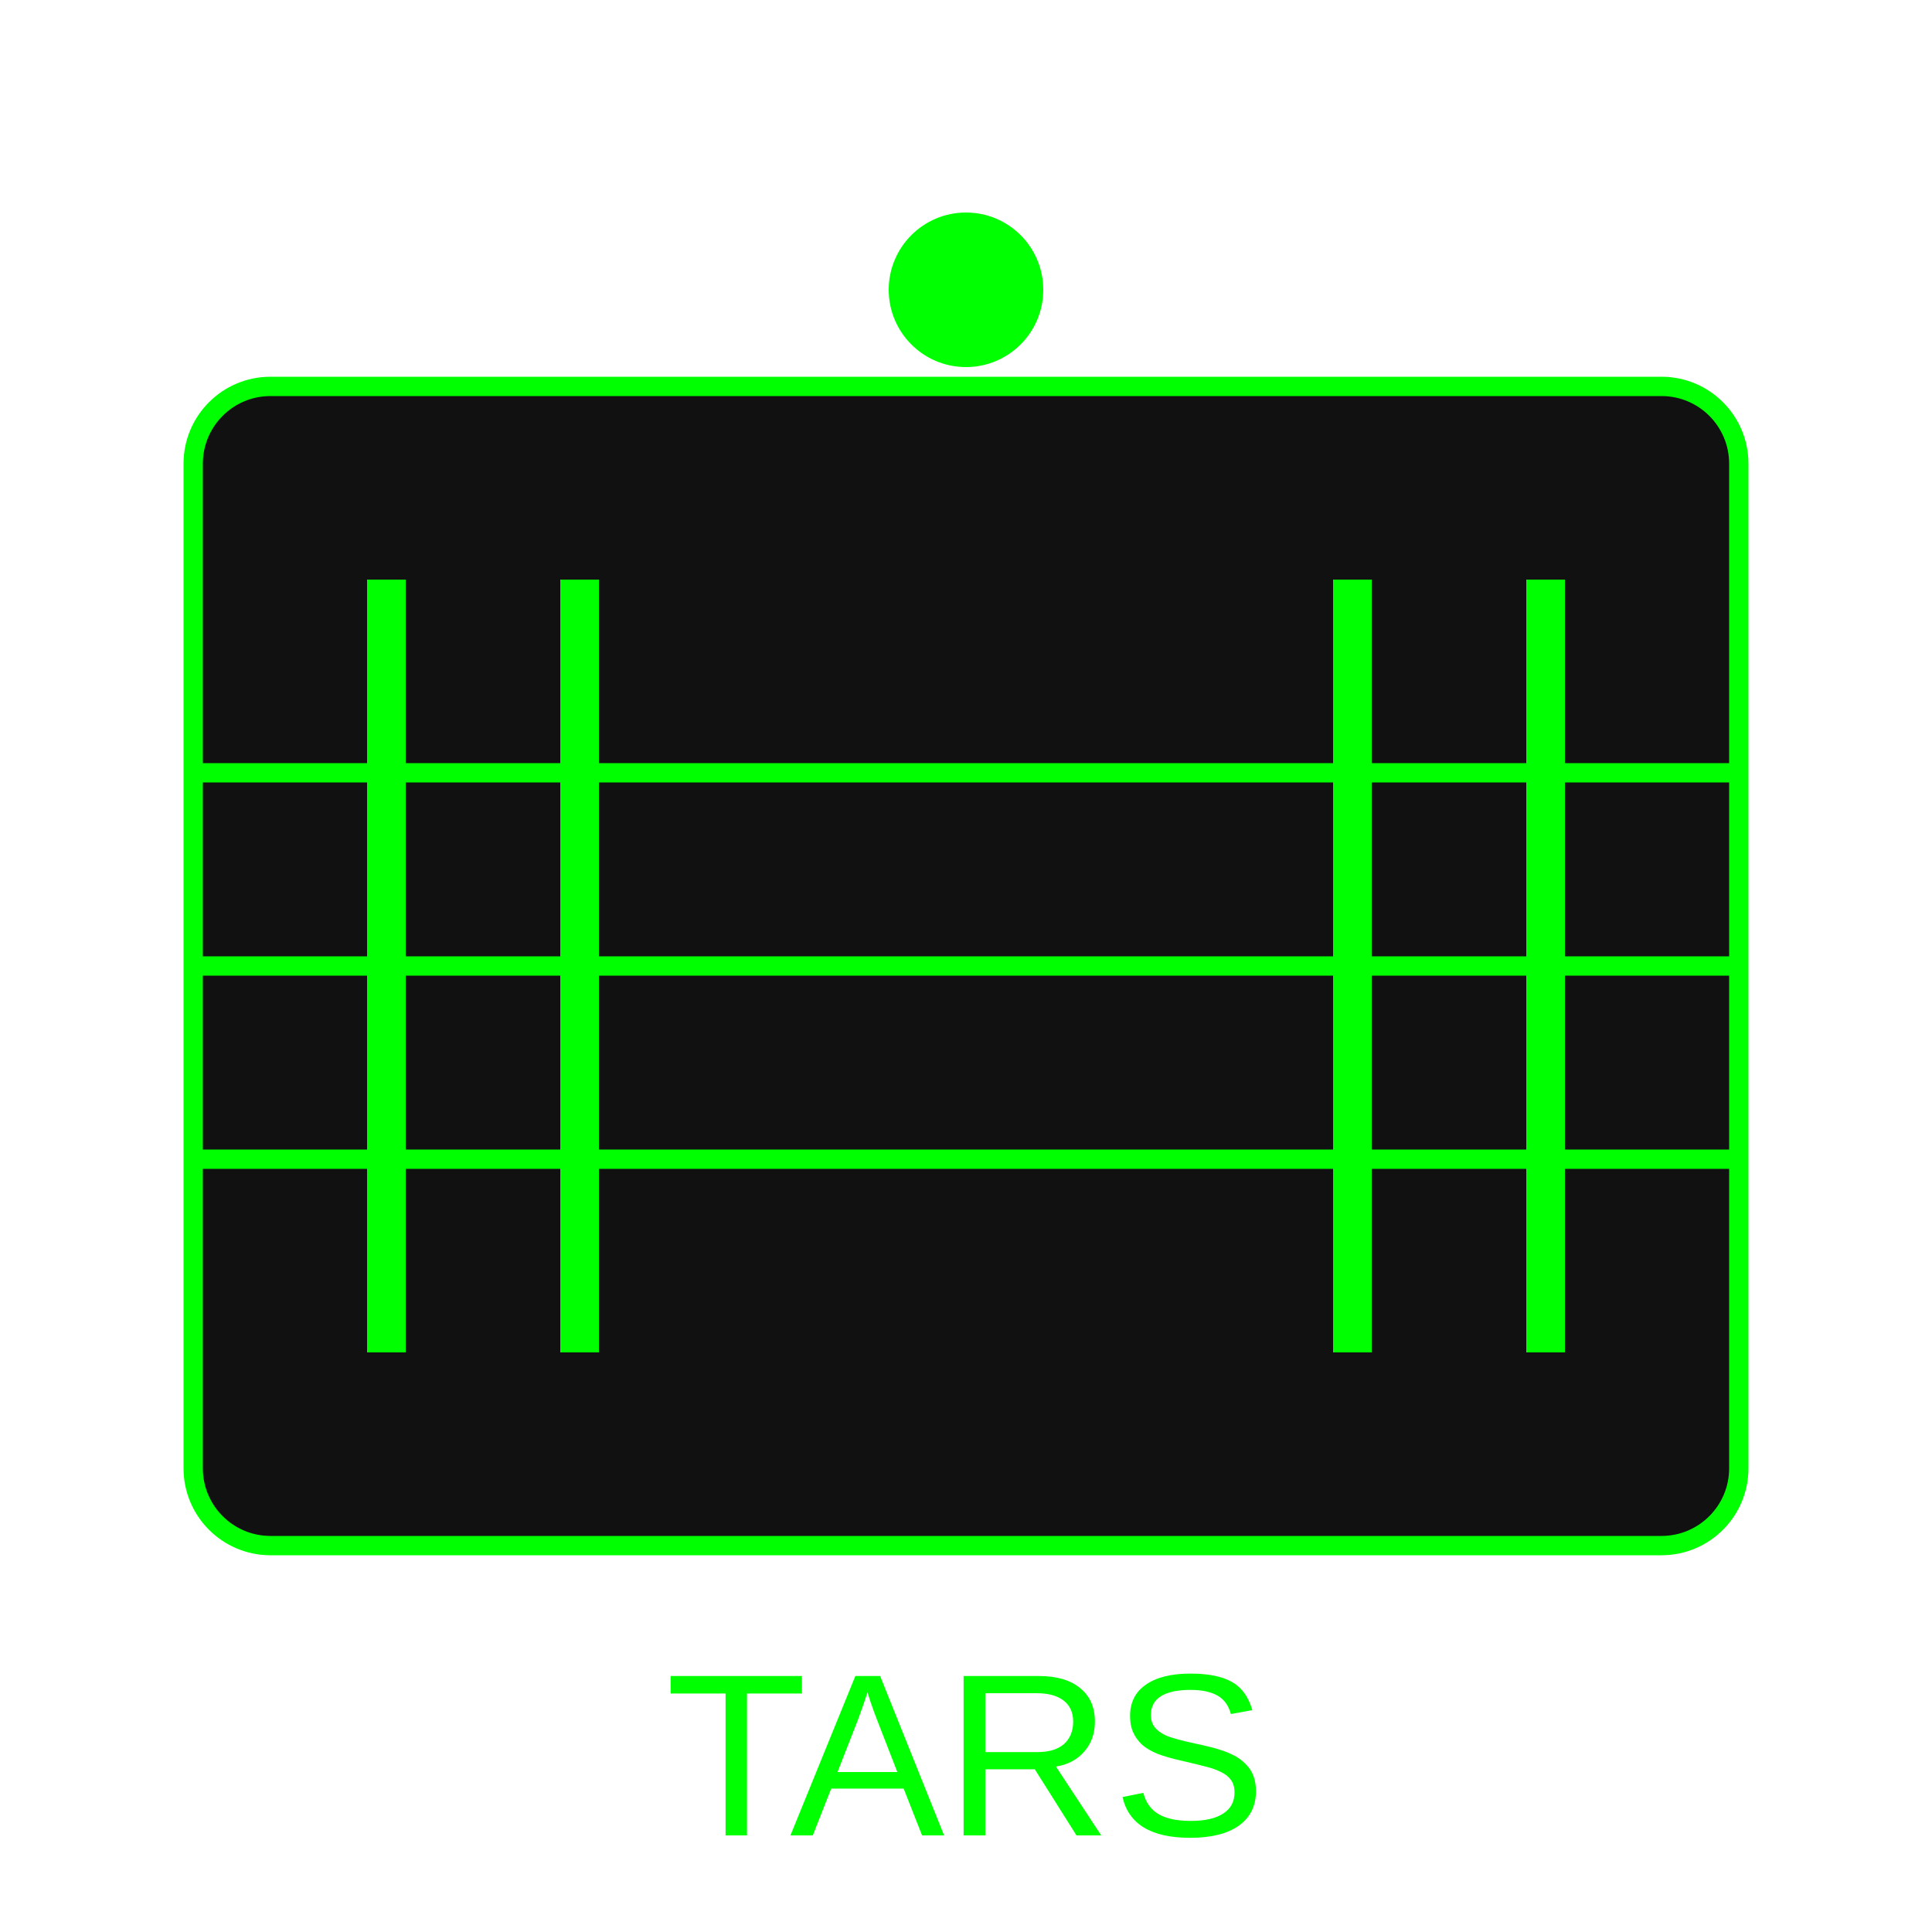
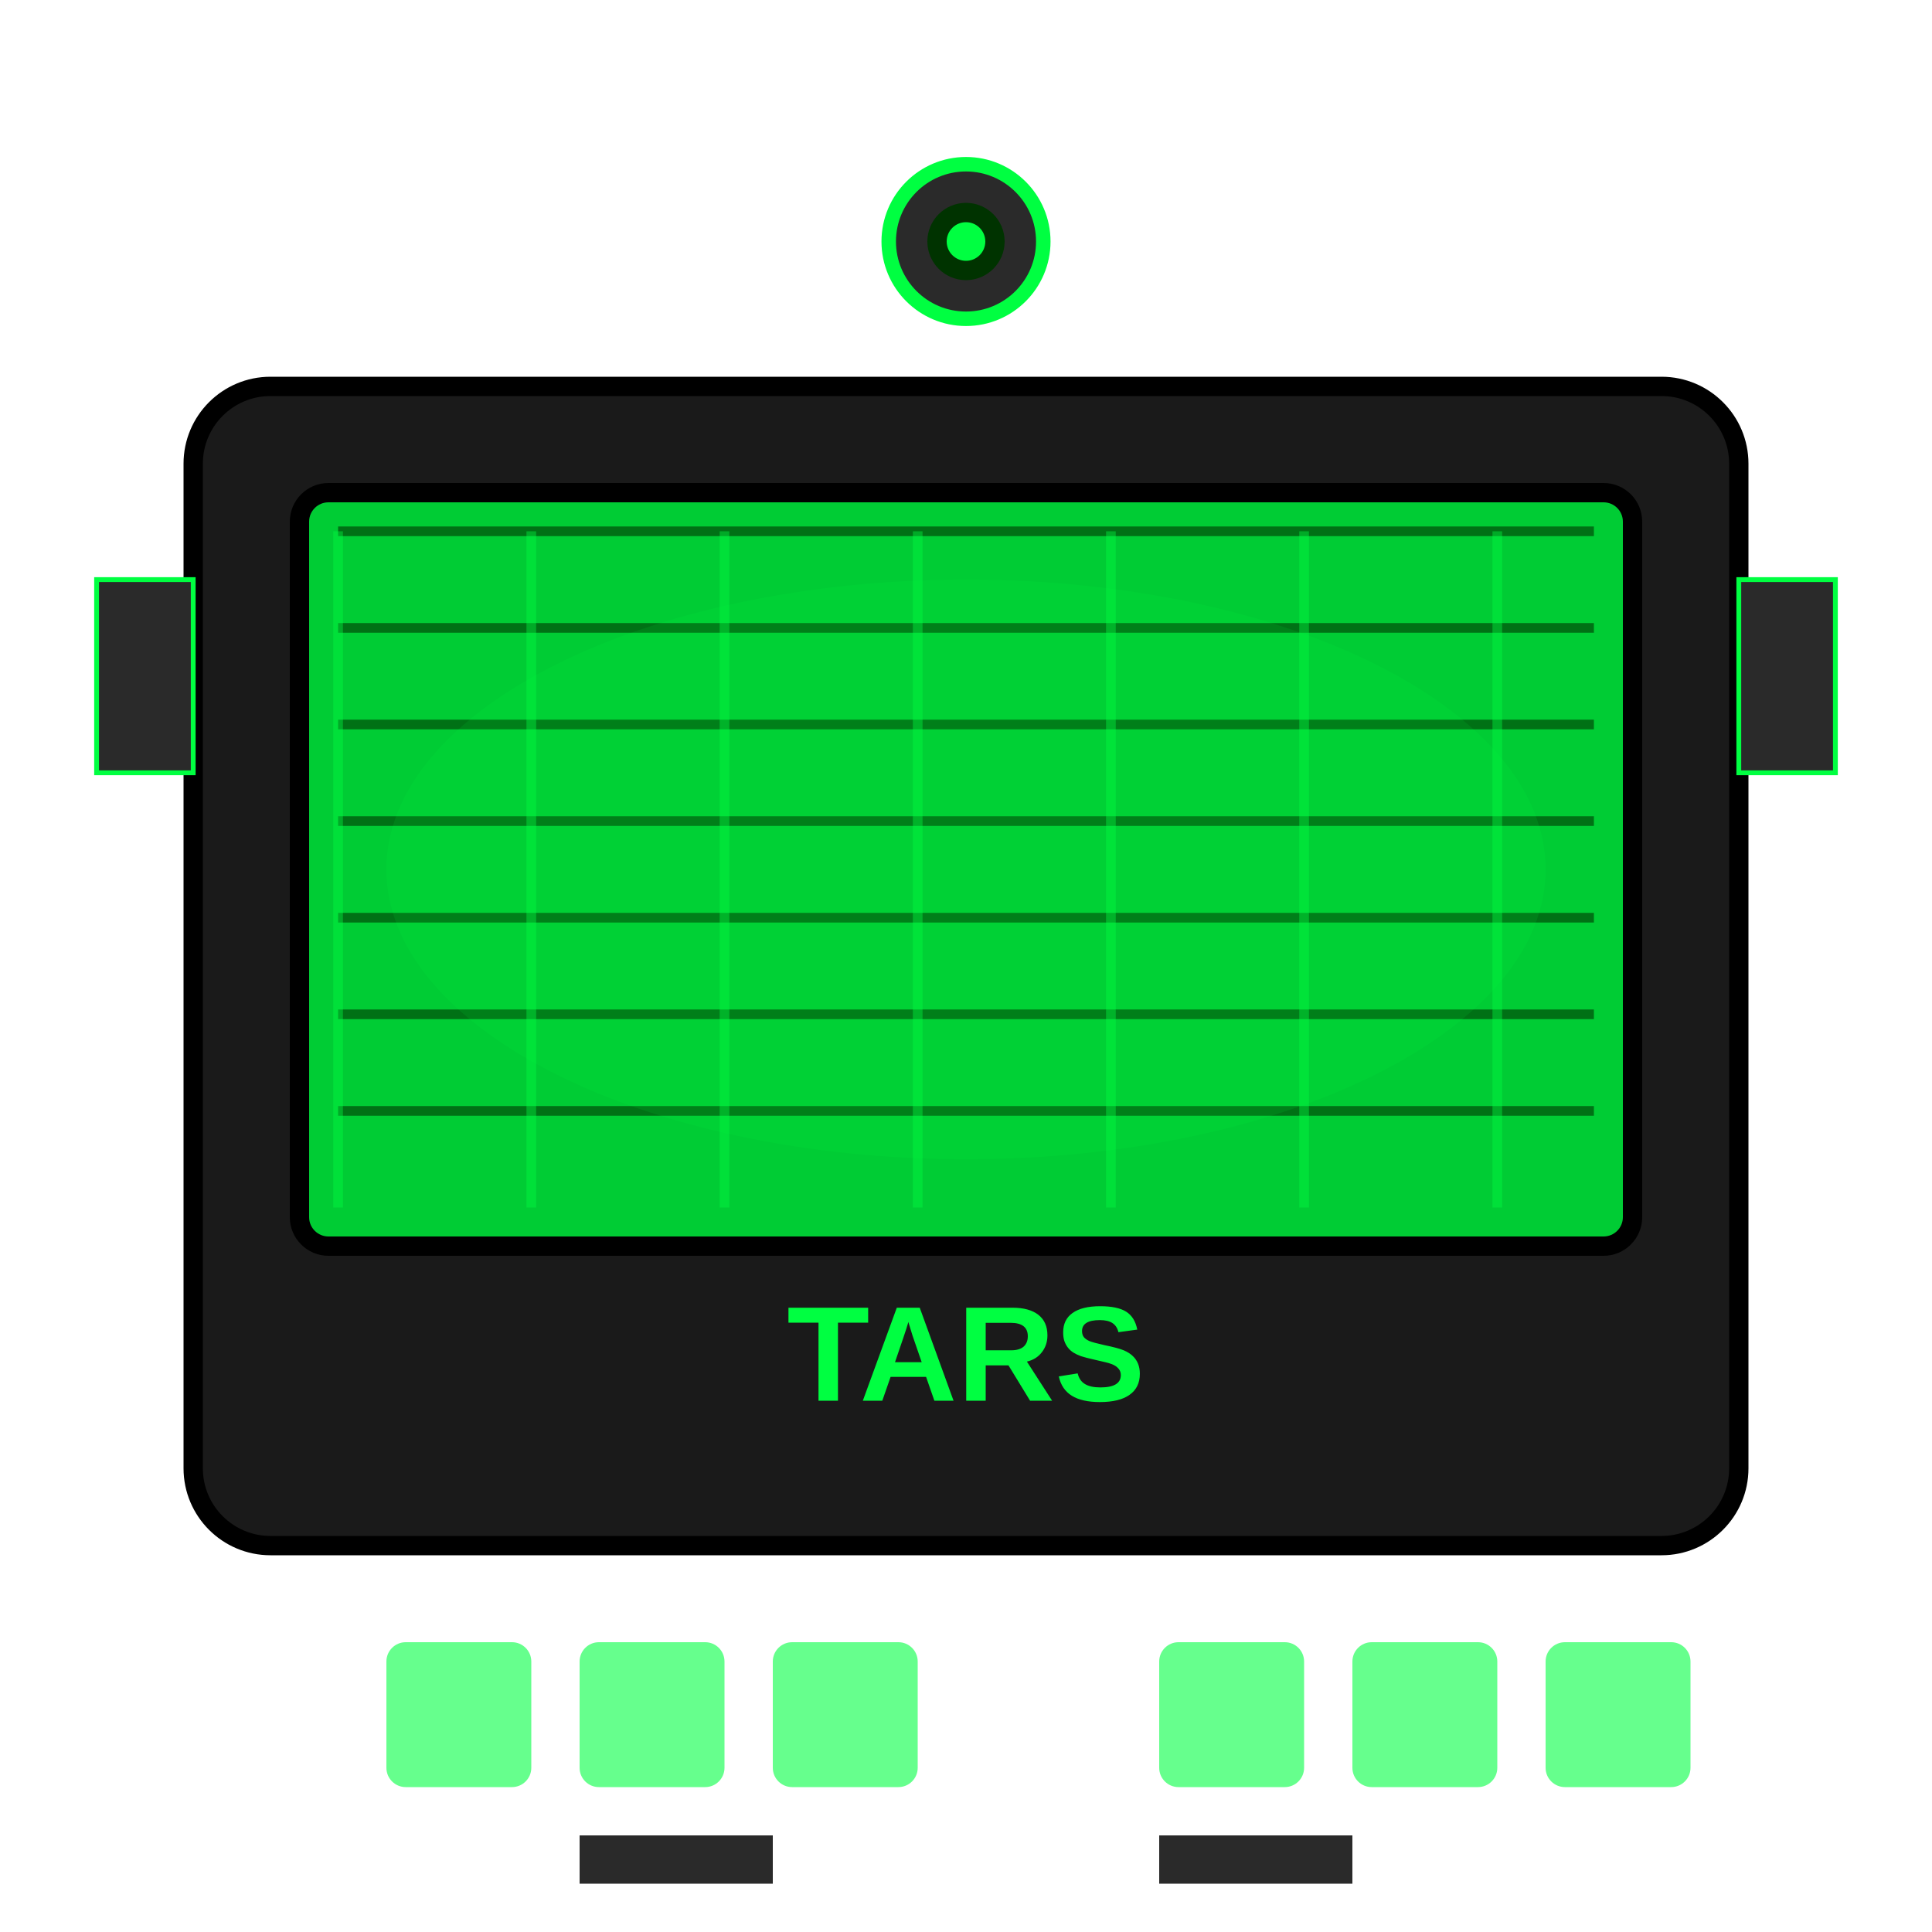
- <svg xmlns="http://www.w3.org/2000/svg" viewBox="0 0 100 100">
-   <rect x="10" y="20" width="80" height="60" rx="4" fill="#111" stroke="#0f0" stroke-width="1" />
-   <line x1="20" y1="30" x2="20" y2="70" stroke="#0f0" stroke-width="2" />
-   <line x1="30" y1="30" x2="30" y2="70" stroke="#0f0" stroke-width="2" />
-   <line x1="70" y1="30" x2="70" y2="70" stroke="#0f0" stroke-width="2" />
-   <line x1="80" y1="30" x2="80" y2="70" stroke="#0f0" stroke-width="2" />
-   <line x1="10" y1="40" x2="90" y2="40" stroke="#0f0" stroke-width="1" />
-   <line x1="10" y1="50" x2="90" y2="50" stroke="#0f0" stroke-width="1" />
-   <line x1="10" y1="60" x2="90" y2="60" stroke="#0f0" stroke-width="1" />
-   <circle cx="50" cy="15" r="4" fill="#0f0" />
-   <text x="50" y="95" font-family="Arial" font-size="12" fill="#0f0" text-anchor="middle">TARS</text>
+ <svg xmlns="http://www.w3.org/2000/svg" viewBox="0 0 200 200">
+   <rect x="20" y="40" width="160" height="120" rx="8" fill="#1a1a1a" stroke="#000" stroke-width="2" />
+   <rect x="30" y="50" width="140" height="80" rx="4" fill="#000000" />
+   <rect x="32" y="52" width="136" height="76" rx="2" fill="#00ff41" opacity="0.8" />
+   <line x1="35" y1="55" x2="165" y2="55" stroke="#003300" stroke-width="1" opacity="0.6" />
+   <line x1="35" y1="65" x2="165" y2="65" stroke="#003300" stroke-width="1" opacity="0.6" />
+   <line x1="35" y1="75" x2="165" y2="75" stroke="#003300" stroke-width="1" opacity="0.6" />
+   <line x1="35" y1="85" x2="165" y2="85" stroke="#003300" stroke-width="1" opacity="0.6" />
+   <line x1="35" y1="95" x2="165" y2="95" stroke="#003300" stroke-width="1" opacity="0.6" />
+   <line x1="35" y1="105" x2="165" y2="105" stroke="#003300" stroke-width="1" opacity="0.6" />
+   <line x1="35" y1="115" x2="165" y2="115" stroke="#003300" stroke-width="1" opacity="0.6" />
+   <line x1="35" y1="55" x2="35" y2="125" stroke="#00ff41" stroke-width="1" opacity="0.4" />
+   <line x1="55" y1="55" x2="55" y2="125" stroke="#00ff41" stroke-width="1" opacity="0.4" />
+   <line x1="75" y1="55" x2="75" y2="125" stroke="#00ff41" stroke-width="1" opacity="0.4" />
+   <line x1="95" y1="55" x2="95" y2="125" stroke="#00ff41" stroke-width="1" opacity="0.4" />
+   <line x1="115" y1="55" x2="115" y2="125" stroke="#00ff41" stroke-width="1" opacity="0.4" />
+   <line x1="135" y1="55" x2="135" y2="125" stroke="#00ff41" stroke-width="1" opacity="0.4" />
+   <line x1="155" y1="55" x2="155" y2="125" stroke="#00ff41" stroke-width="1" opacity="0.4" />
+   <circle cx="100" cy="25" r="8" fill="#2a2a2a" stroke="#00ff41" stroke-width="1.5" />
+   <circle cx="100" cy="25" r="4" fill="#003300" />
+   <circle cx="100" cy="25" r="2" fill="#00ff41" />
+   <rect x="10" y="60" width="10" height="20" fill="#2a2a2a" stroke="#00ff41" stroke-width="0.5" />
+   <rect x="180" y="60" width="10" height="20" fill="#2a2a2a" stroke="#00ff41" stroke-width="0.5" />
+   <rect x="40" y="170" width="15" height="15" rx="2" fill="#00ff41" opacity="0.6" />
+   <rect x="60" y="170" width="15" height="15" rx="2" fill="#00ff41" opacity="0.6" />
+   <rect x="80" y="170" width="15" height="15" rx="2" fill="#00ff41" opacity="0.6" />
+   <rect x="120" y="170" width="15" height="15" rx="2" fill="#00ff41" opacity="0.6" />
+   <rect x="140" y="170" width="15" height="15" rx="2" fill="#00ff41" opacity="0.6" />
+   <rect x="160" y="170" width="15" height="15" rx="2" fill="#00ff41" opacity="0.6" />
+   <rect x="60" y="190" width="20" height="5" fill="#2a2a2a" />
+   <rect x="120" y="190" width="20" height="5" fill="#2a2a2a" />
+   <text x="100" y="145" font-family="Arial, sans-serif" font-size="14" fill="#00ff41" text-anchor="middle" font-weight="bold">TARS</text>
+   <ellipse cx="100" cy="90" rx="60" ry="30" fill="#00ff41" opacity="0.1" />
</svg>
